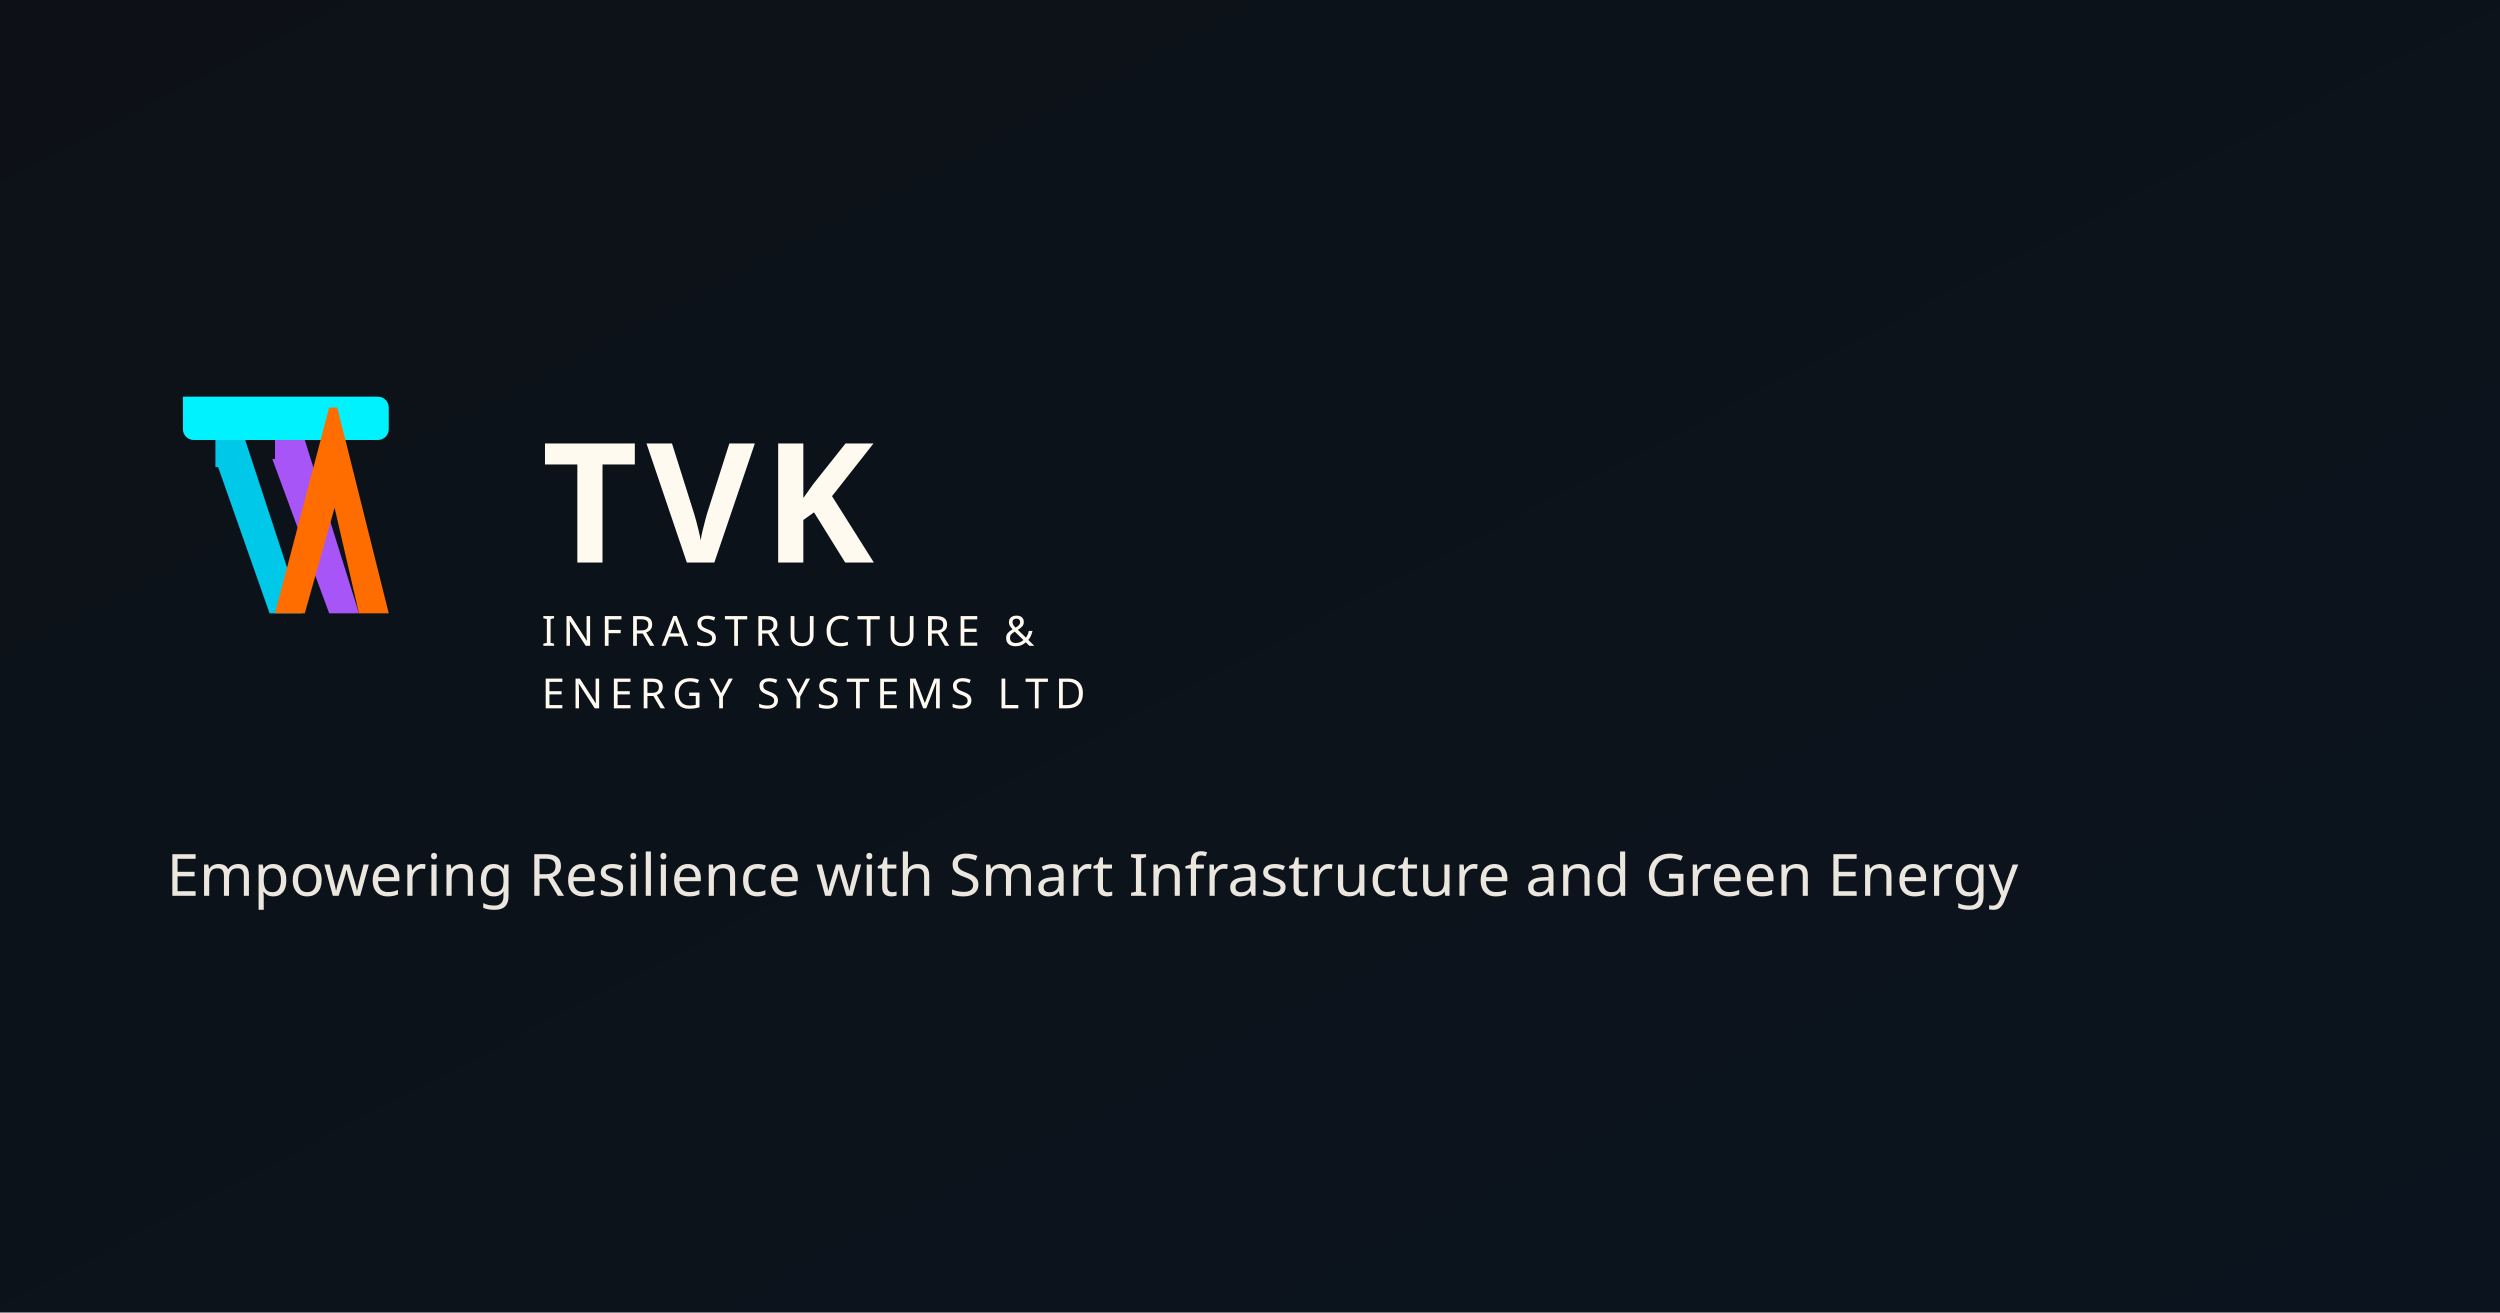
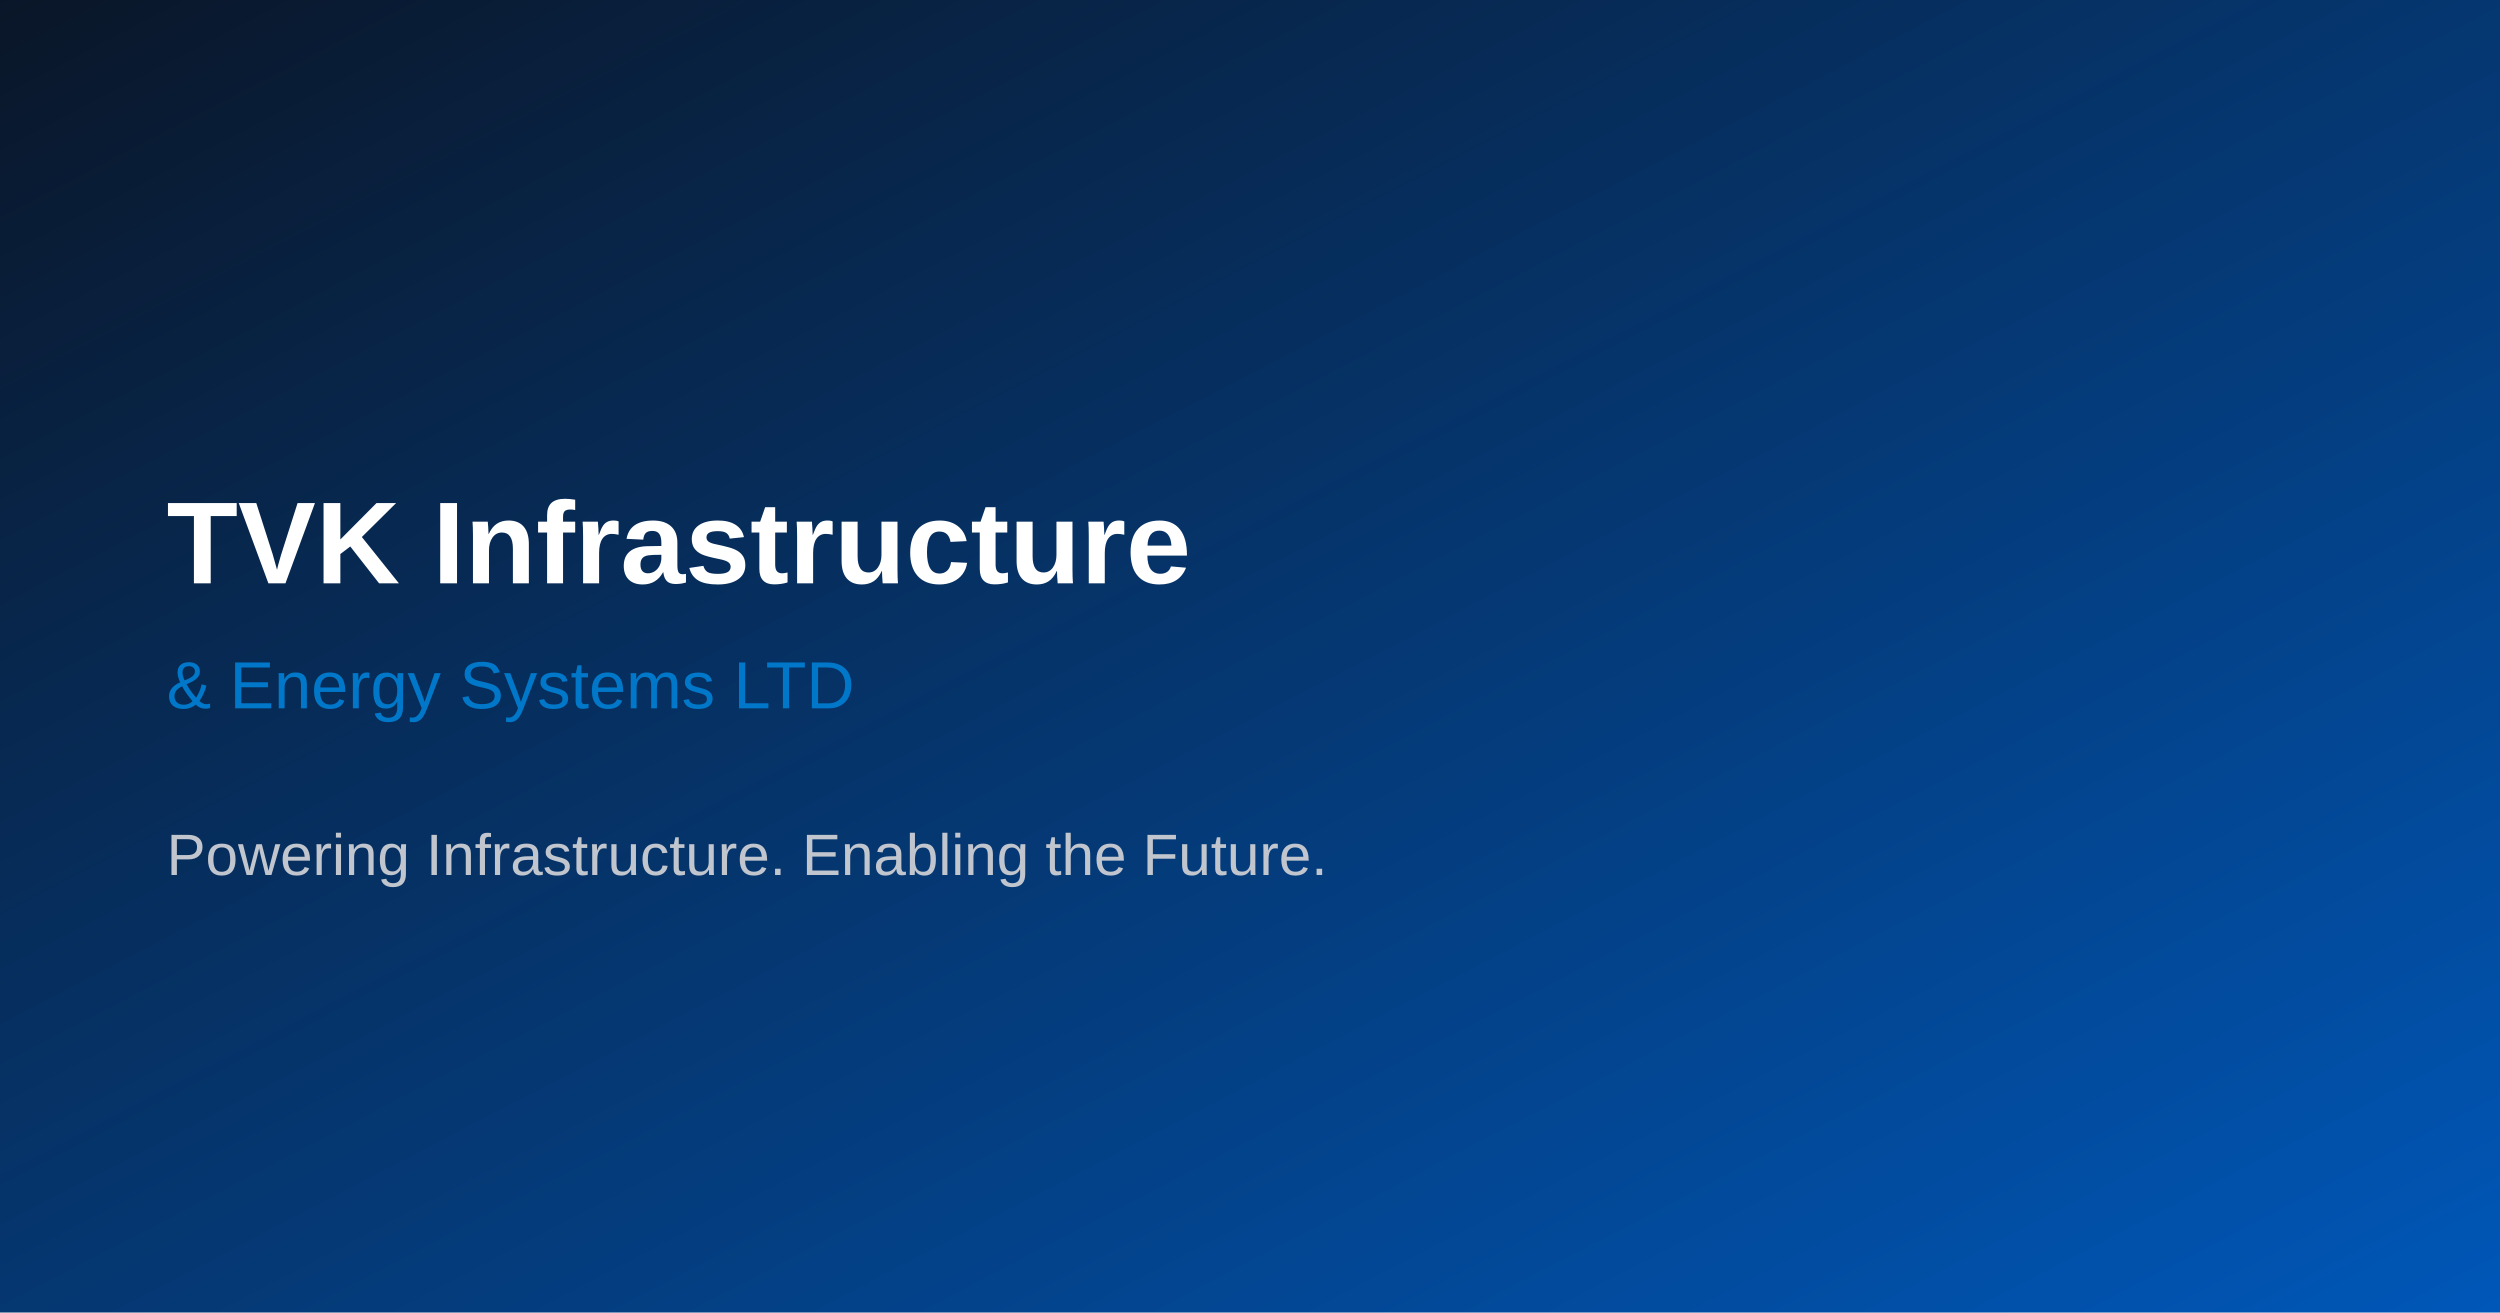
<svg xmlns="http://www.w3.org/2000/svg" width="1200" height="630" viewBox="0 0 1200 630" role="img" aria-label="TVK Infrastructure and Energy Systems">
  <defs>
    <linearGradient id="bg" x1="0%" y1="0%" x2="100%" y2="100%">
-       <stop offset="0%" style="stop-color:#0d1117" />
-       <stop offset="100%" style="stop-color:#0b141e" />
-     </linearGradient>
-     <linearGradient id="gCyan" x1="80" y1="210" x2="220" y2="210" gradientUnits="userSpaceOnUse">
-       <stop offset="0%" stop-color="#00f2ff" />
-       <stop offset="100%" stop-color="#00c8e8" />
-     </linearGradient>
-     <linearGradient id="gViolet" x1="110" y1="240" x2="150" y2="420" gradientUnits="userSpaceOnUse">
-       <stop offset="0%" stop-color="#00c8e8" />
-       <stop offset="45%" stop-color="#8b5cf6" />
-       <stop offset="100%" stop-color="#e91e8c" />
-     </linearGradient>
-     <linearGradient id="gMagenta" x1="140" y1="250" x2="180" y2="420" gradientUnits="userSpaceOnUse">
-       <stop offset="0%" stop-color="#a855f7" />
-       <stop offset="100%" stop-color="#ff4081" />
-     </linearGradient>
-     <linearGradient id="gWarm" x1="170" y1="220" x2="220" y2="420" gradientUnits="userSpaceOnUse">
-       <stop offset="0%" stop-color="#ff6d00" />
-       <stop offset="100%" stop-color="#ff9d00" />
+       <stop offset="0%" style="stop-color:#0a1628" />
+       <stop offset="100%" style="stop-color:#0057b8" />
    </linearGradient>
  </defs>
  <rect width="1200" height="630" fill="url(#bg)" />
-   <g transform="translate(80, 180) scale(2.6)">
-     <path fill="url(#gCyan)" d="M3 4h36c1.1 0 2 .9 2 2v4c0 1.1-.9 2-2 2H25v5h-4V12H5c-1.1 0-2-.9-2-2V4z" />
-     <path fill="url(#gViolet)" d="M9 12h5.5l10.5 32H19L9.5 17H9v-5z" />
-     <path fill="url(#gMagenta)" d="M19.5 15.5L30 44h5.5L25.5 12H20v3.5z" />
-     <path fill="url(#gWarm)" d="M25 6h6.5l9.5 38h-5.5l-4.5-19.5-5.5 19.5H20l10-38z" />
-   </g>
-   <text x="260" y="270" fill="#fefaf0" font-family="'IBM Plex Sans', system-ui, sans-serif" font-size="80" font-weight="700" letter-spacing="0.05em">TVK</text>
-   <text x="260" y="310" fill="#fefaf0" font-family="'IBM Plex Sans', system-ui, sans-serif" font-size="20" font-weight="500" letter-spacing="0.16em">INFRASTRUCTURE &amp;</text>
-   <text x="260" y="340" fill="#fefaf0" font-family="'IBM Plex Sans', system-ui, sans-serif" font-size="20" font-weight="500" letter-spacing="0.16em">ENERGY SYSTEMS LTD</text>
-   <text x="80" y="430" fill="#fefaf0" fill-opacity="0.92" font-family="'Source Sans 3', system-ui, sans-serif" font-size="28">Empowering Resilience with Smart Infrastructure and Green Energy</text>
+   <text x="80" y="280" fill="#ffffff" font-family="Arial, Helvetica, sans-serif" font-size="56" font-weight="600">TVK Infrastructure</text>
+   <text x="80" y="340" fill="#0077c8" font-family="Arial, Helvetica, sans-serif" font-size="32" font-weight="400">&amp; Energy Systems LTD</text>
+   <text x="80" y="420" fill="#c0c5ce" font-family="Arial, Helvetica, sans-serif" font-size="28">Powering Infrastructure. Enabling the Future.</text>
</svg>
